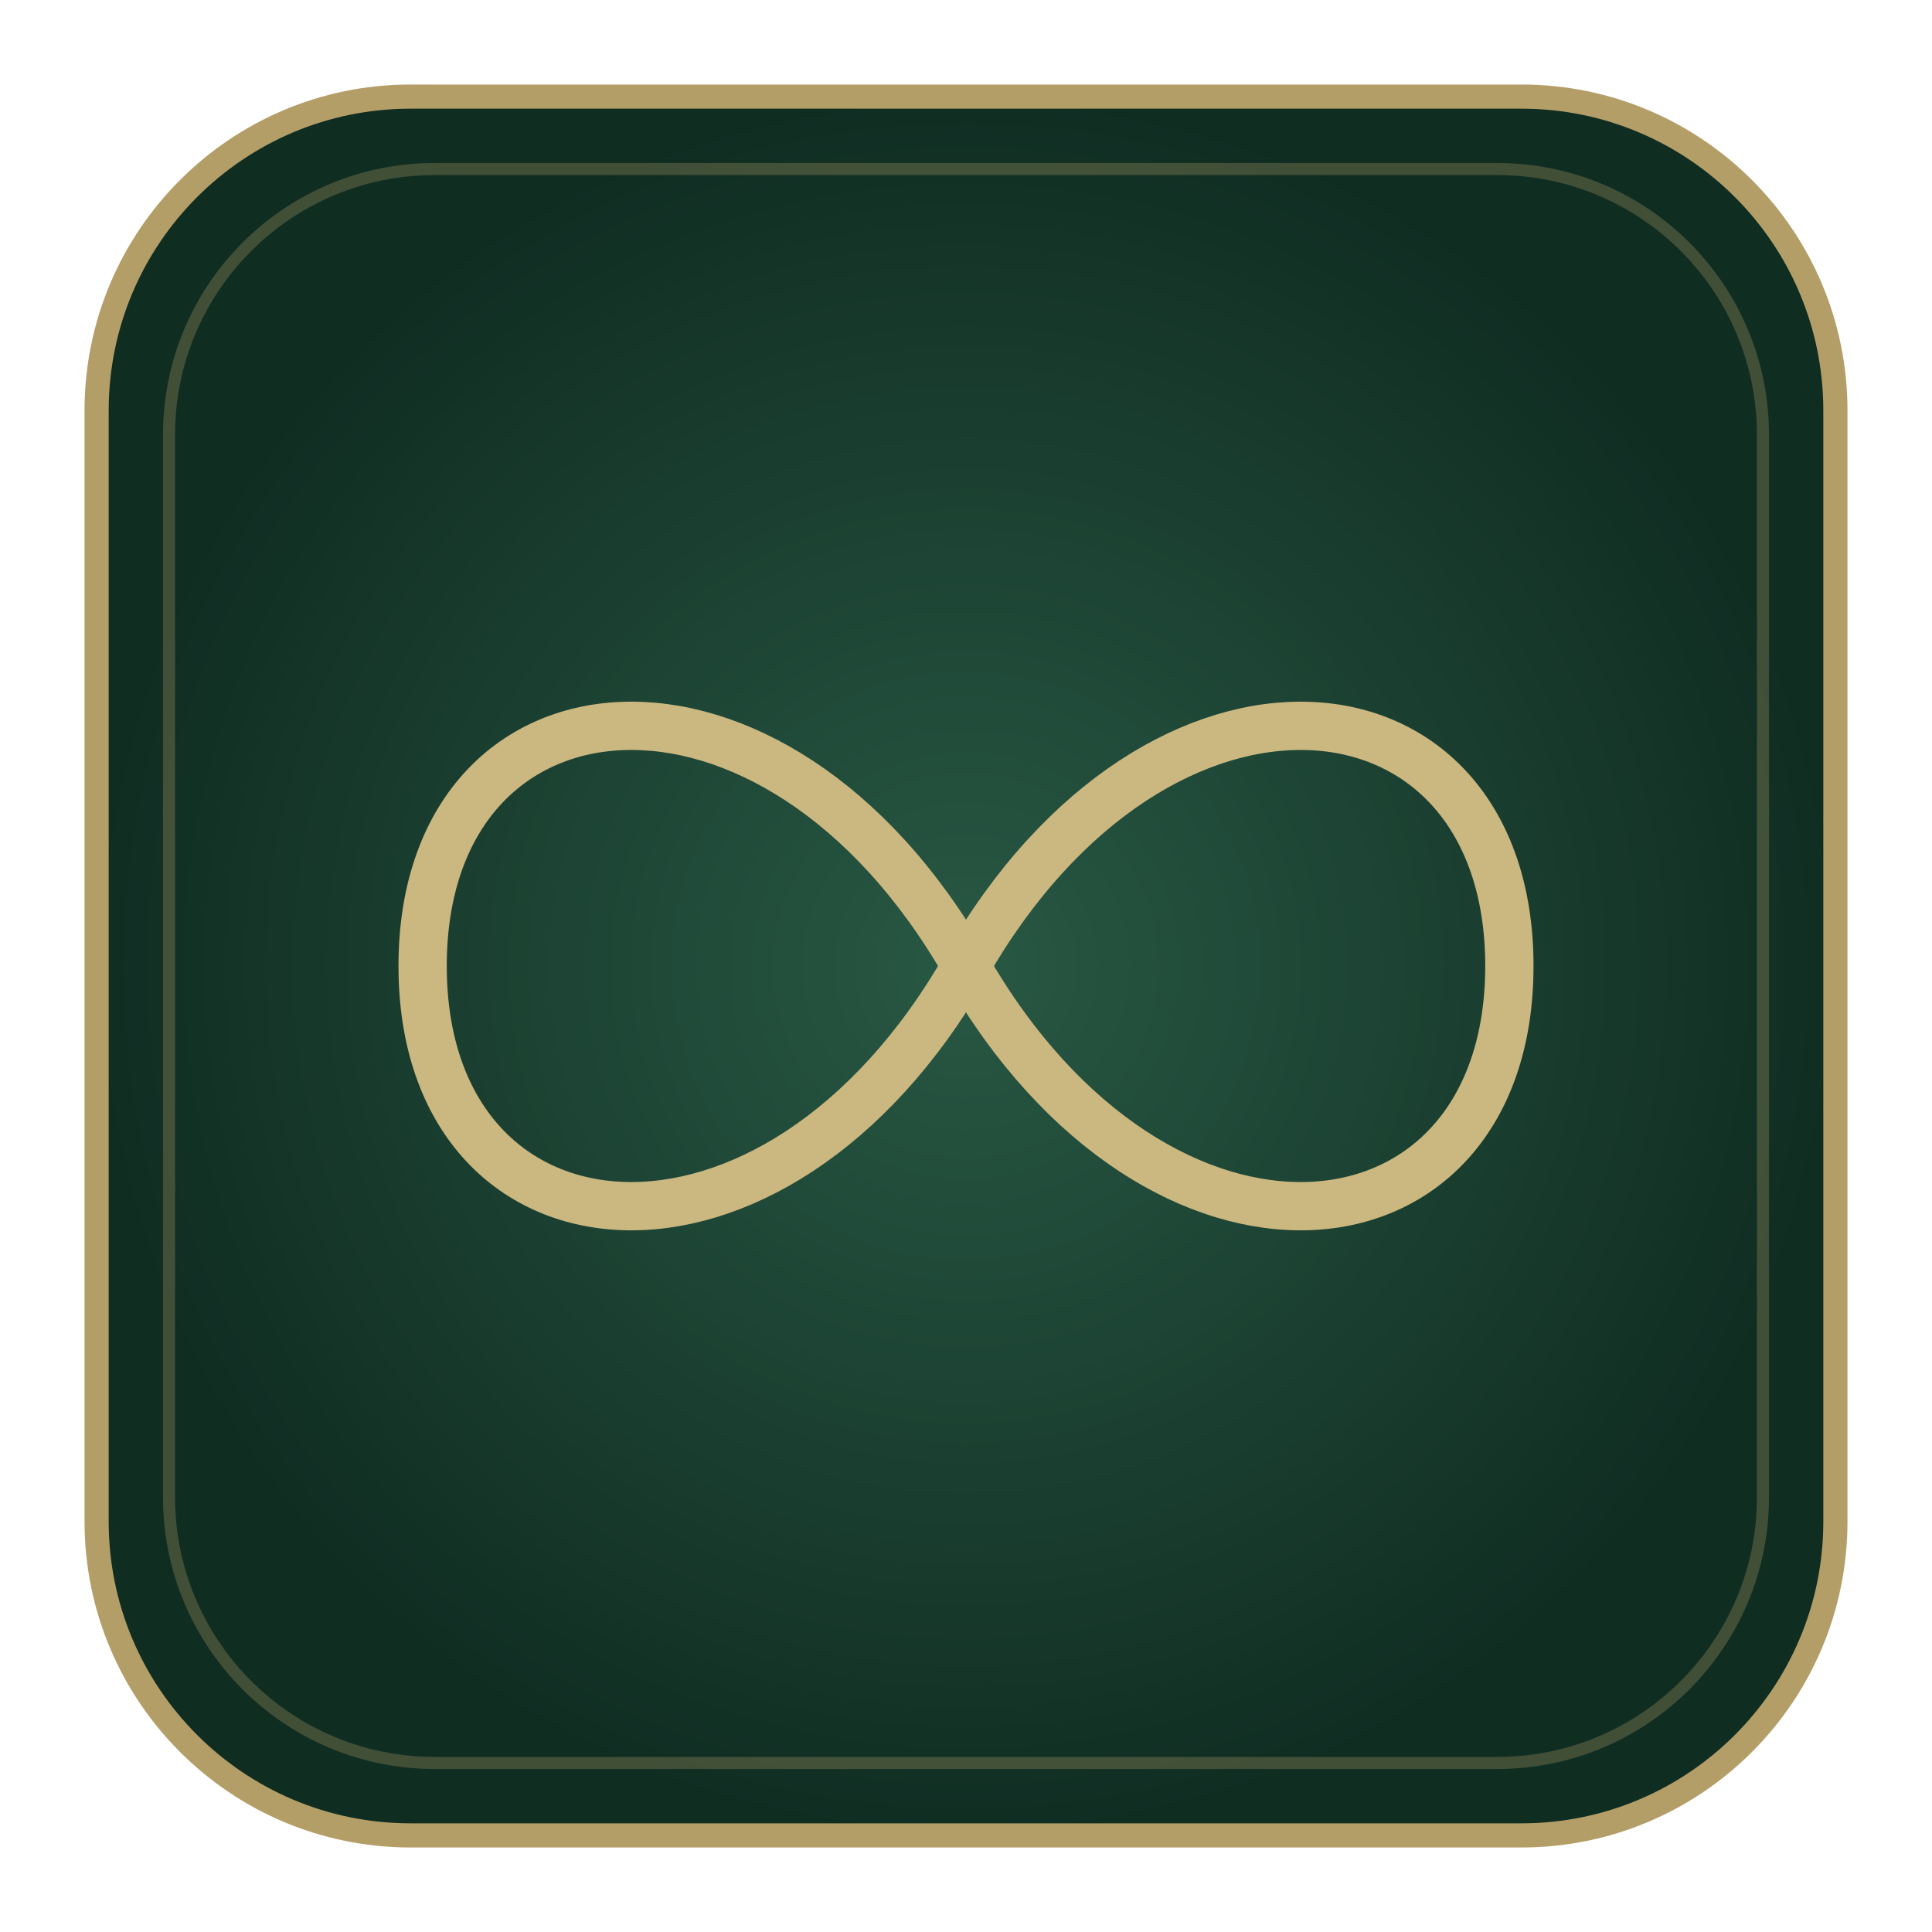
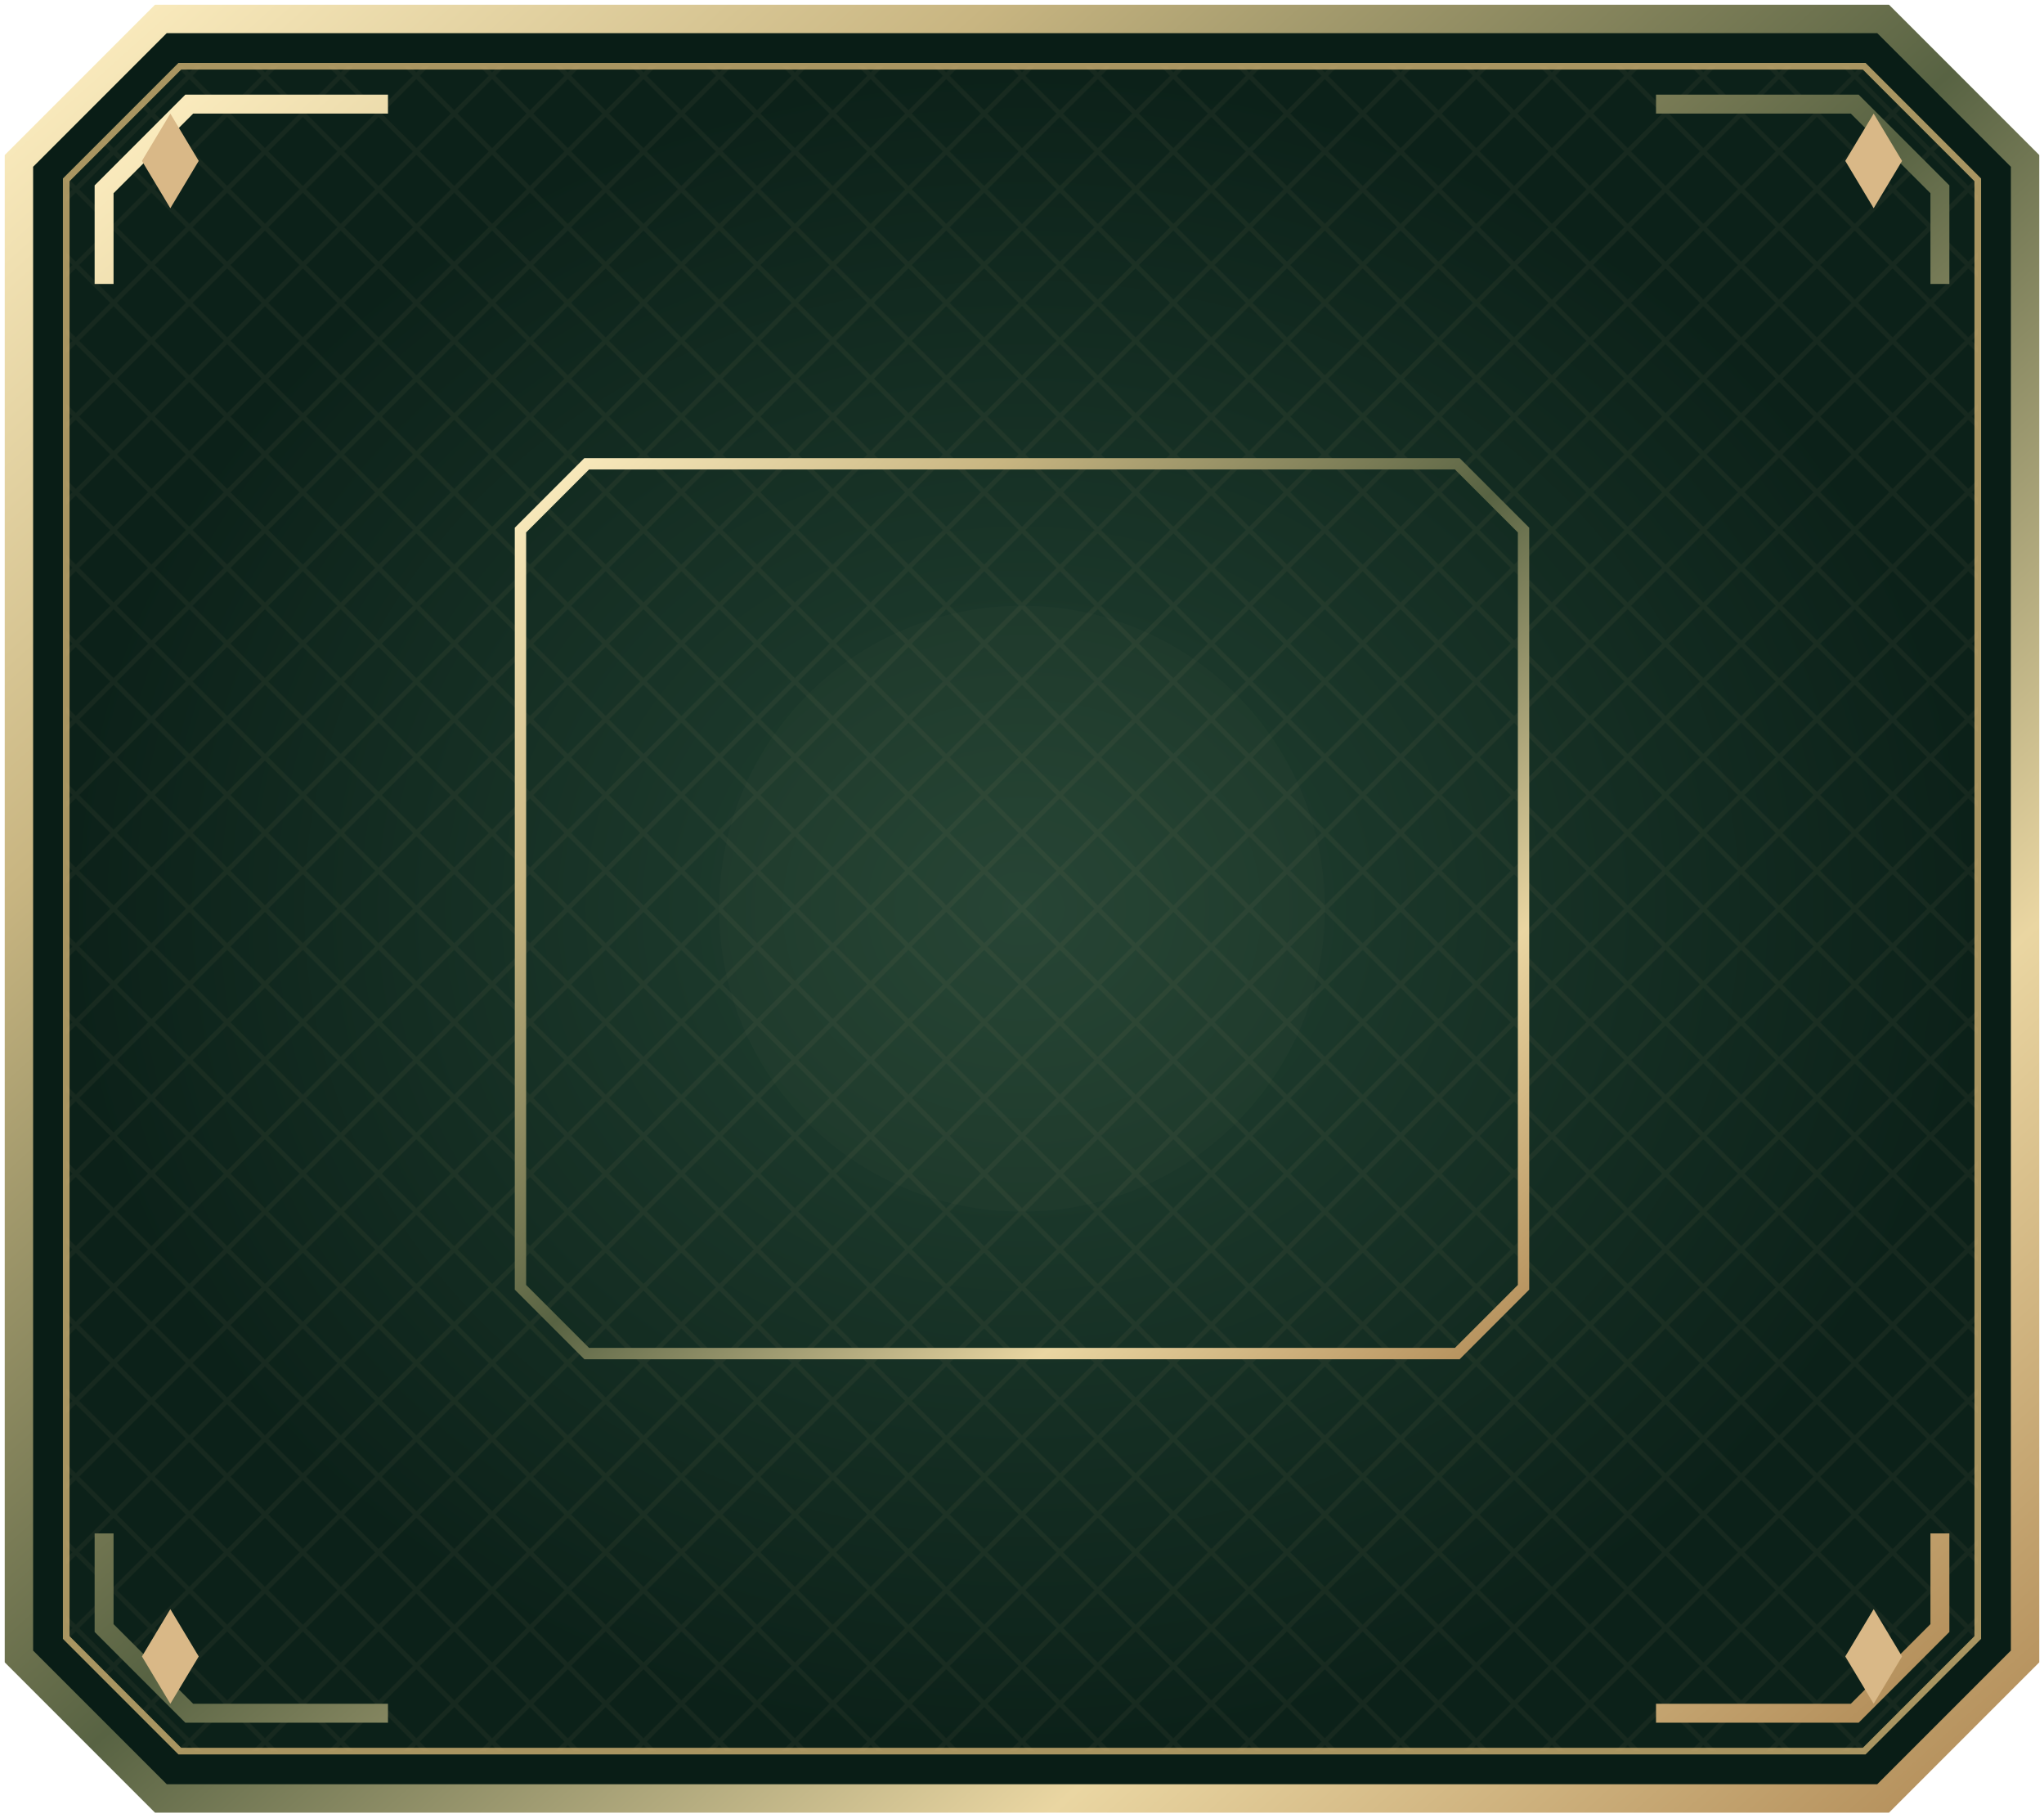
- <svg xmlns="http://www.w3.org/2000/svg" viewBox="0 0 160 160">
+ <svg xmlns="http://www.w3.org/2000/svg" width="216" height="192" viewBox="0 0 216 192">
  <defs>
-     <radialGradient id="bg">
-       <stop stop-color="#285844" />
-       <stop offset="1" stop-color="#102d22" />
+     <linearGradient id="metal" x2="1" y2="1">
+       <stop stop-color="#fff0c3" />
+       <stop offset=".24" stop-color="#c8b581" />
+       <stop offset=".5" stop-color="#586343" />
+       <stop offset=".76" stop-color="#ead6a2" />
+       <stop offset="1" stop-color="#b08a56" />
+     </linearGradient>
+     <radialGradient id="body">
+       <stop stop-color="#234333" />
+       <stop offset="1" stop-color="#0c2119" />
    </radialGradient>
+     <pattern id="weave" width="8" height="8" patternUnits="userSpaceOnUse">
+       <path d="M0 4 4 0 8 4 4 8Z" fill="none" stroke="#ddbd8c" stroke-opacity=".055" stroke-width=".5" />
+     </pattern>
  </defs>
-   <rect x="8" y="8" width="144" height="144" rx="26" fill="url(#bg)" stroke="#b49e68" stroke-width="2" />
-   <rect x="14" y="14" width="132" height="132" rx="22" fill="none" stroke="#b49e68" opacity=".3" />
-   <path d="M80 80c-16-28-45-25-45 0s29 28 45 0c16-28 45-25 45 0s-29 28-45 0" fill="none" stroke="#cbb780" stroke-width="4" />
+   <path d="M17 2H199L214 17V175L199 190H17L2 175V17Z" fill="#091d16" stroke="url(#metal)" stroke-width="3" />
+   <path d="M19 7H197L209 19V173L197 185H19L7 173V19Z" fill="url(#body)" stroke="#a99561" stroke-width=".7" />
+   <path d="M19 7H197L209 19V173L197 185H19L7 173V19Z" fill="url(#weave)" />
+   <g stroke="url(#metal)" fill="none">
+     <path d="M11 30V20L20 11H41M175 11H196L205 20V30M205 162V172L196 181H175M41 181H20L11 172V162" stroke-width="2" />
+     <path d="M55 56 62 49H154L161 56V136L154 143H62L55 136Z" stroke-width="1.2" />
+   </g>
+   <g fill="#d9b887">
+     <path d="m15 17 3-5 3 5-3 5Zm180 0 3-5 3 5-3 5ZM15 175l3-5 3 5-3 5Zm180 0 3-5 3 5-3 5Z" />
+     <circle cx="108" cy="96" r="32" opacity=".025" />
+   </g>
</svg>
